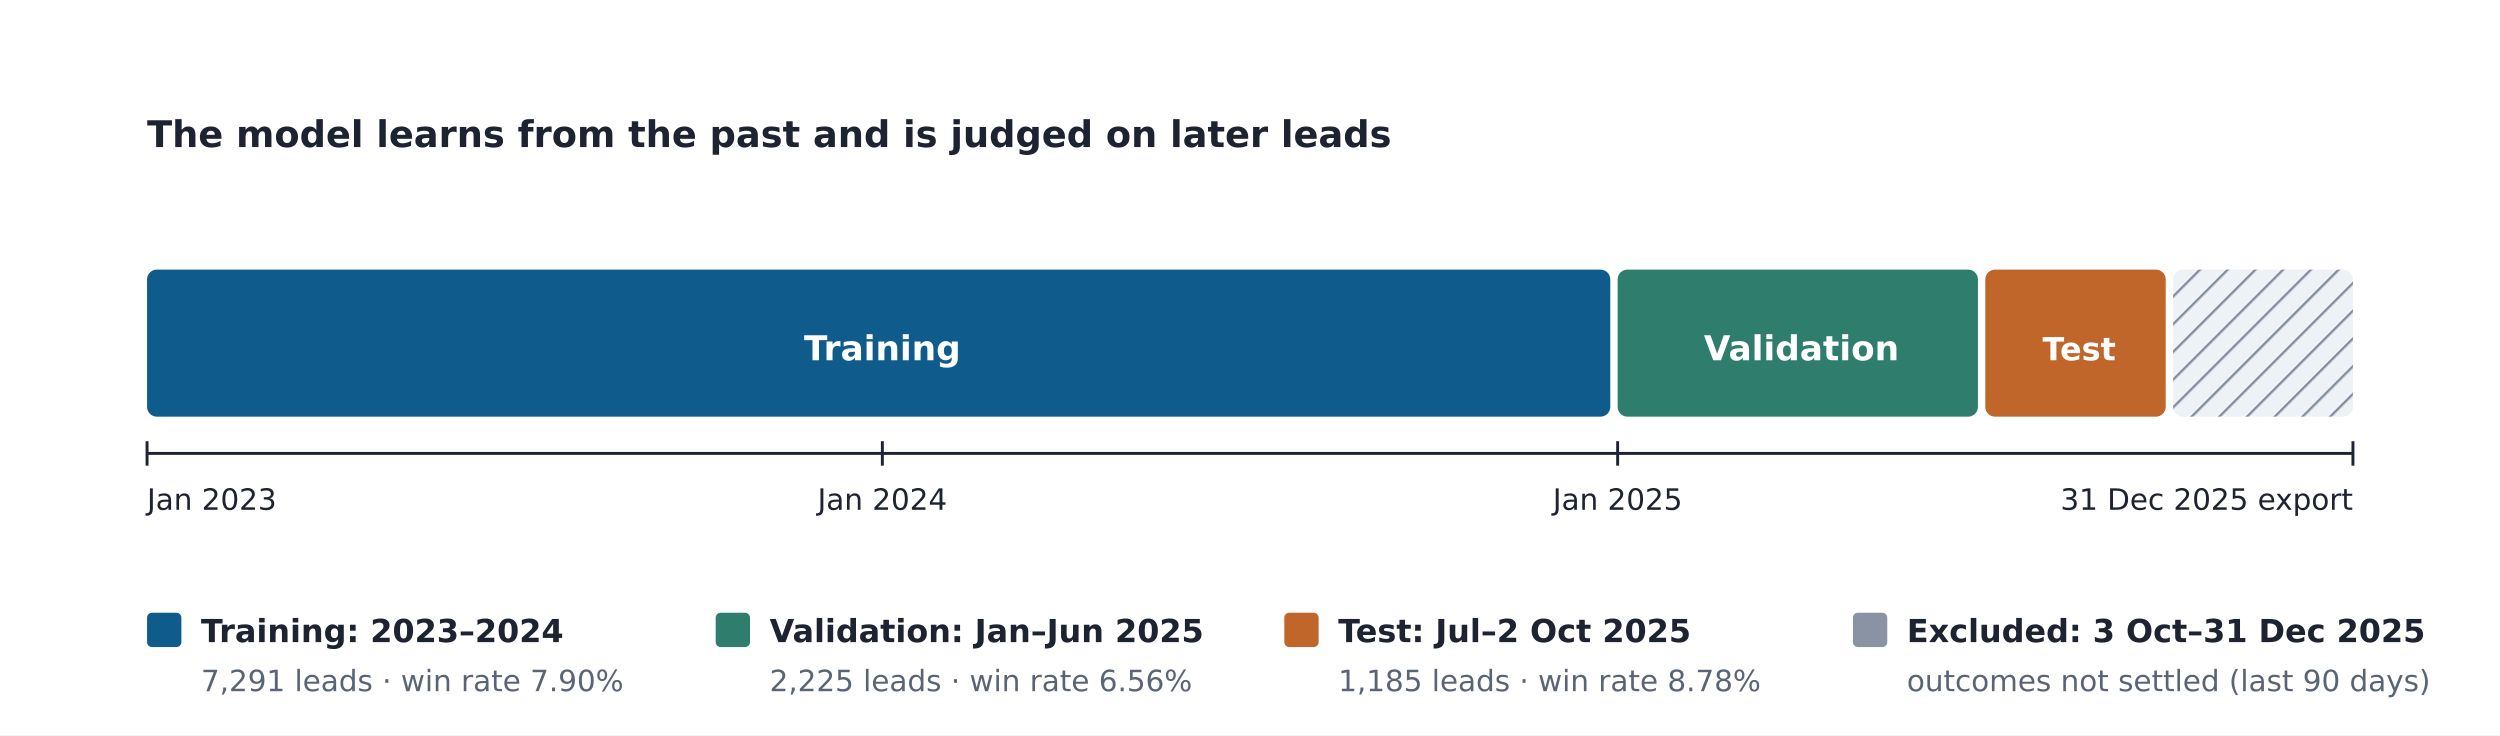
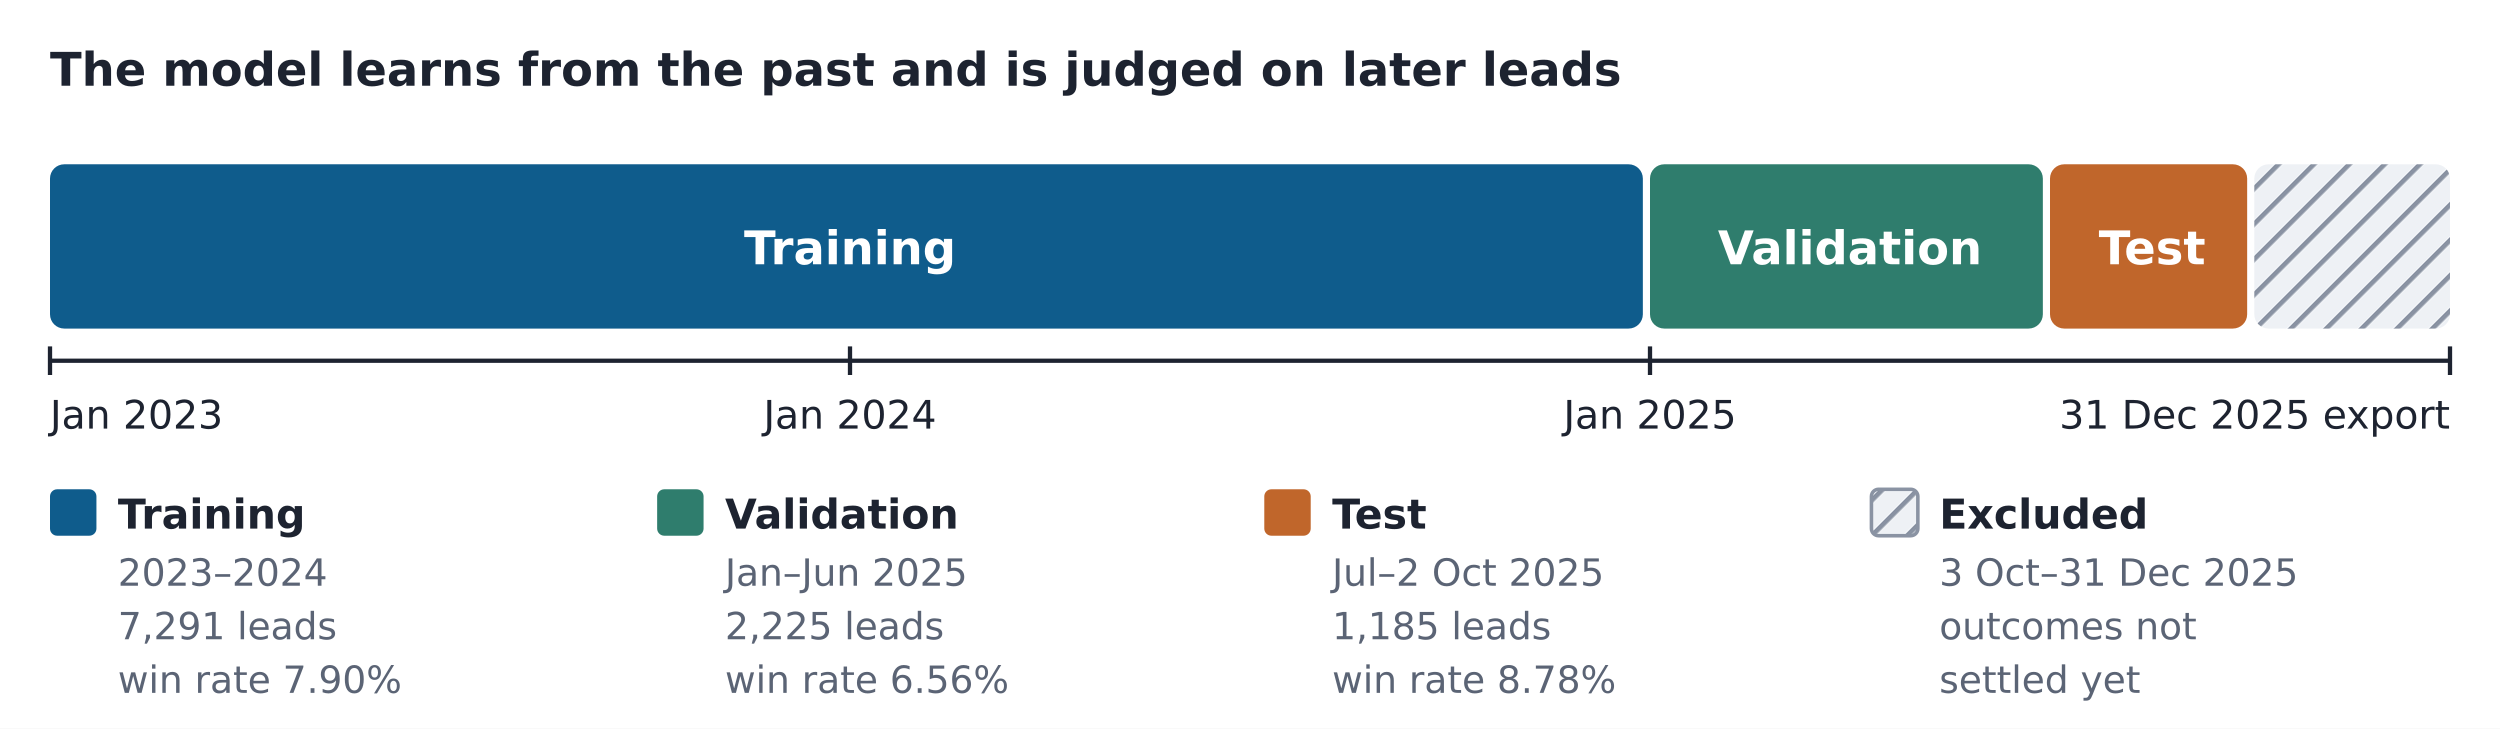
- <svg xmlns="http://www.w3.org/2000/svg" width="1020" height="300" viewBox="0 0 1020 300" font-family="DejaVu Sans, Arial, sans-serif">
-   <rect width="1020" height="300" fill="#ffffff" />
-   <rect x="60.0" y="110" width="597.0" height="60" rx="4" fill="#0f5c8c" stroke="none" stroke-width="1" />
-   <text x="360.0" y="147" font-size="14" fill="#fff" font-weight="bold" text-anchor="middle" font-family="Poppins, DejaVu Sans, sans-serif">Training</text>
-   <rect x="660.0" y="110" width="147.0" height="60" rx="4" fill="#2f7d6d" stroke="none" stroke-width="1" />
-   <text x="735.0" y="147" font-size="14" fill="#fff" font-weight="bold" text-anchor="middle" font-family="Poppins, DejaVu Sans, sans-serif">Validation</text>
-   <rect x="810.0" y="110" width="73.613" height="60" rx="4" fill="#c0662b" stroke="none" stroke-width="1" />
-   <text x="848.306" y="147" font-size="13" fill="#fff" font-weight="bold" text-anchor="middle" font-family="Poppins, DejaVu Sans, sans-serif">Test</text>
+ <svg xmlns="http://www.w3.org/2000/svg" width="700" height="204" viewBox="0 0 700 204" font-family="DejaVu Sans, Arial, sans-serif">
+   <rect width="700" height="204" fill="#ffffff" />
+   <rect x="14.0" y="46" width="446.0" height="46" rx="4" fill="#0f5c8c" stroke="none" stroke-width="1" />
+   <text x="238.0" y="74" font-size="13" fill="#fff" font-weight="bold" text-anchor="middle" font-family="Poppins, DejaVu Sans, sans-serif">Training</text>
+   <rect x="462.0" y="46" width="110.0" height="46" rx="4" fill="#2f7d6d" stroke="none" stroke-width="1" />
+   <text x="518.0" y="74" font-size="13" fill="#fff" font-weight="bold" text-anchor="middle" font-family="Poppins, DejaVu Sans, sans-serif">Validation</text>
+   <rect x="574.0" y="46" width="55.204" height="46" rx="4" fill="#c0662b" stroke="none" stroke-width="1" />
+   <text x="602.602" y="74" font-size="13" fill="#fff" font-weight="bold" text-anchor="middle" font-family="Poppins, DejaVu Sans, sans-serif">Test</text>
  <defs>
-     <pattern id="h" width="8" height="8" patternUnits="userSpaceOnUse" patternTransform="rotate(45)">
-       <rect width="8" height="8" fill="#eef1f5" />
-       <line x1="0" y1="0" x2="0" y2="8" stroke="#8a93a3" stroke-width="2" />
+     <pattern id="h36" width="7" height="7" patternUnits="userSpaceOnUse" patternTransform="rotate(45)">
+       <rect width="7" height="7" fill="#eef1f5" />
+       <line x1="0" y1="0" x2="0" y2="7" stroke="#8a93a3" stroke-width="2.6" />
    </pattern>
  </defs>
-   <rect x="886.613" y="110" width="73.387" height="60" rx="4" fill="url(#h)" stroke="none" stroke-width="1" />
-   <path d="M60.0,180.0 L60.0,190.0" fill="none" stroke="#1d2330" stroke-width="1.2" stroke-linejoin="round" />
-   <text x="60.0" y="208" font-size="12" fill="#1d2330" font-weight="normal" text-anchor="start">Jan 2023</text>
-   <path d="M360.0,180.0 L360.0,190.0" fill="none" stroke="#1d2330" stroke-width="1.2" stroke-linejoin="round" />
-   <text x="360.0" y="208" font-size="12" fill="#1d2330" font-weight="normal" text-anchor="middle">Jan 2024</text>
-   <path d="M660.0,180.0 L660.0,190.0" fill="none" stroke="#1d2330" stroke-width="1.2" stroke-linejoin="round" />
-   <text x="660.0" y="208" font-size="12" fill="#1d2330" font-weight="normal" text-anchor="middle">Jan 2025</text>
-   <path d="M960.0,180.0 L960.0,190.0" fill="none" stroke="#1d2330" stroke-width="1.2" stroke-linejoin="round" />
-   <text x="960.0" y="208" font-size="12" fill="#1d2330" font-weight="normal" text-anchor="end">31 Dec 2025 export</text>
-   <path d="M60.0,185.0 L960.0,185.0" fill="none" stroke="#1d2330" stroke-width="1.2" stroke-linejoin="round" />
-   <rect x="60" y="250" width="14" height="14" rx="2" fill="#0f5c8c" stroke="none" stroke-width="1" />
-   <text x="82" y="262" font-size="13" fill="#1d2330" font-weight="bold" text-anchor="start">Training: 2023–2024</text>
-   <text x="82" y="282" font-size="12" fill="#5b6475" font-weight="normal" text-anchor="start">7,291 leads · win rate 7.90%</text>
-   <rect x="292" y="250" width="14" height="14" rx="2" fill="#2f7d6d" stroke="none" stroke-width="1" />
-   <text x="314" y="262" font-size="13" fill="#1d2330" font-weight="bold" text-anchor="start">Validation: Jan–Jun 2025</text>
-   <text x="314" y="282" font-size="12" fill="#5b6475" font-weight="normal" text-anchor="start">2,225 leads · win rate 6.56%</text>
-   <rect x="524" y="250" width="14" height="14" rx="2" fill="#c0662b" stroke="none" stroke-width="1" />
-   <text x="546" y="262" font-size="13" fill="#1d2330" font-weight="bold" text-anchor="start">Test: Jul–2 Oct 2025</text>
-   <text x="546" y="282" font-size="12" fill="#5b6475" font-weight="normal" text-anchor="start">1,185 leads · win rate 8.78%</text>
-   <rect x="756" y="250" width="14" height="14" rx="2" fill="#8a93a3" stroke="none" stroke-width="1" />
-   <text x="778" y="262" font-size="13" fill="#1d2330" font-weight="bold" text-anchor="start">Excluded: 3 Oct–31 Dec 2025</text>
-   <text x="778" y="282" font-size="12" fill="#5b6475" font-weight="normal" text-anchor="start">outcomes not settled (last 90 days)</text>
-   <text x="60" y="60" font-size="15" fill="#1d2330" font-weight="bold" text-anchor="start" font-family="Poppins, DejaVu Sans, sans-serif">The model learns from the past and is judged on later leads</text>
+   <rect x="631.204" y="46" width="54.796" height="46" rx="4" fill="url(#h36)" stroke="none" stroke-width="1" />
+   <path d="M14.0,101.0 L686.0,101.0" fill="none" stroke="#1d2330" stroke-width="1.2" stroke-linejoin="round" />
+   <path d="M14.0,97.0 L14.0,105.0" fill="none" stroke="#1d2330" stroke-width="1.2" stroke-linejoin="round" />
+   <text x="14.0" y="120" font-size="11" fill="#1d2330" font-weight="normal" text-anchor="start">Jan 2023</text>
+   <path d="M238.0,97.0 L238.0,105.0" fill="none" stroke="#1d2330" stroke-width="1.2" stroke-linejoin="round" />
+   <text x="238.0" y="120" font-size="11" fill="#1d2330" font-weight="normal" text-anchor="middle">Jan 2024</text>
+   <path d="M462.0,97.0 L462.0,105.0" fill="none" stroke="#1d2330" stroke-width="1.2" stroke-linejoin="round" />
+   <text x="462.0" y="120" font-size="11" fill="#1d2330" font-weight="normal" text-anchor="middle">Jan 2025</text>
+   <path d="M686.0,97.0 L686.0,105.0" fill="none" stroke="#1d2330" stroke-width="1.2" stroke-linejoin="round" />
+   <text x="686.0" y="120" font-size="11" fill="#1d2330" font-weight="normal" text-anchor="end">31 Dec 2025 export</text>
+   <rect x="14" y="137" width="13" height="13" rx="2" fill="#0f5c8c" stroke="none" stroke-width="1" />
+   <text x="33" y="148" font-size="11.5" fill="#1d2330" font-weight="bold" text-anchor="start">Training</text>
+   <text x="33" y="164" font-size="10.5" fill="#5b6475" font-weight="normal" text-anchor="start">2023–2024</text>
+   <text x="33" y="179" font-size="10.5" fill="#5b6475" font-weight="normal" text-anchor="start">7,291 leads</text>
+   <text x="33" y="194" font-size="10.5" fill="#5b6475" font-weight="normal" text-anchor="start">win rate 7.90%</text>
+   <rect x="184" y="137" width="13" height="13" rx="2" fill="#2f7d6d" stroke="none" stroke-width="1" />
+   <text x="203" y="148" font-size="11.5" fill="#1d2330" font-weight="bold" text-anchor="start">Validation</text>
+   <text x="203" y="164" font-size="10.5" fill="#5b6475" font-weight="normal" text-anchor="start">Jan–Jun 2025</text>
+   <text x="203" y="179" font-size="10.5" fill="#5b6475" font-weight="normal" text-anchor="start">2,225 leads</text>
+   <text x="203" y="194" font-size="10.5" fill="#5b6475" font-weight="normal" text-anchor="start">win rate 6.56%</text>
+   <rect x="354" y="137" width="13" height="13" rx="2" fill="#c0662b" stroke="none" stroke-width="1" />
+   <text x="373" y="148" font-size="11.5" fill="#1d2330" font-weight="bold" text-anchor="start">Test</text>
+   <text x="373" y="164" font-size="10.5" fill="#5b6475" font-weight="normal" text-anchor="start">Jul–2 Oct 2025</text>
+   <text x="373" y="179" font-size="10.5" fill="#5b6475" font-weight="normal" text-anchor="start">1,185 leads</text>
+   <text x="373" y="194" font-size="10.5" fill="#5b6475" font-weight="normal" text-anchor="start">win rate 8.78%</text>
+   <rect x="524" y="137" width="13" height="13" rx="2" fill="url(#h36)" stroke="#8a93a3" stroke-width="1" />
+   <text x="543" y="148" font-size="11.5" fill="#1d2330" font-weight="bold" text-anchor="start">Excluded</text>
+   <text x="543" y="164" font-size="10.5" fill="#5b6475" font-weight="normal" text-anchor="start">3 Oct–31 Dec 2025</text>
+   <text x="543" y="179" font-size="10.5" fill="#5b6475" font-weight="normal" text-anchor="start">outcomes not</text>
+   <text x="543" y="194" font-size="10.5" fill="#5b6475" font-weight="normal" text-anchor="start">settled yet</text>
+   <text x="14" y="24" font-size="13" fill="#1d2330" font-weight="bold" text-anchor="start" font-family="Poppins, DejaVu Sans, sans-serif">The model learns from the past and is judged on later leads</text>
</svg>
